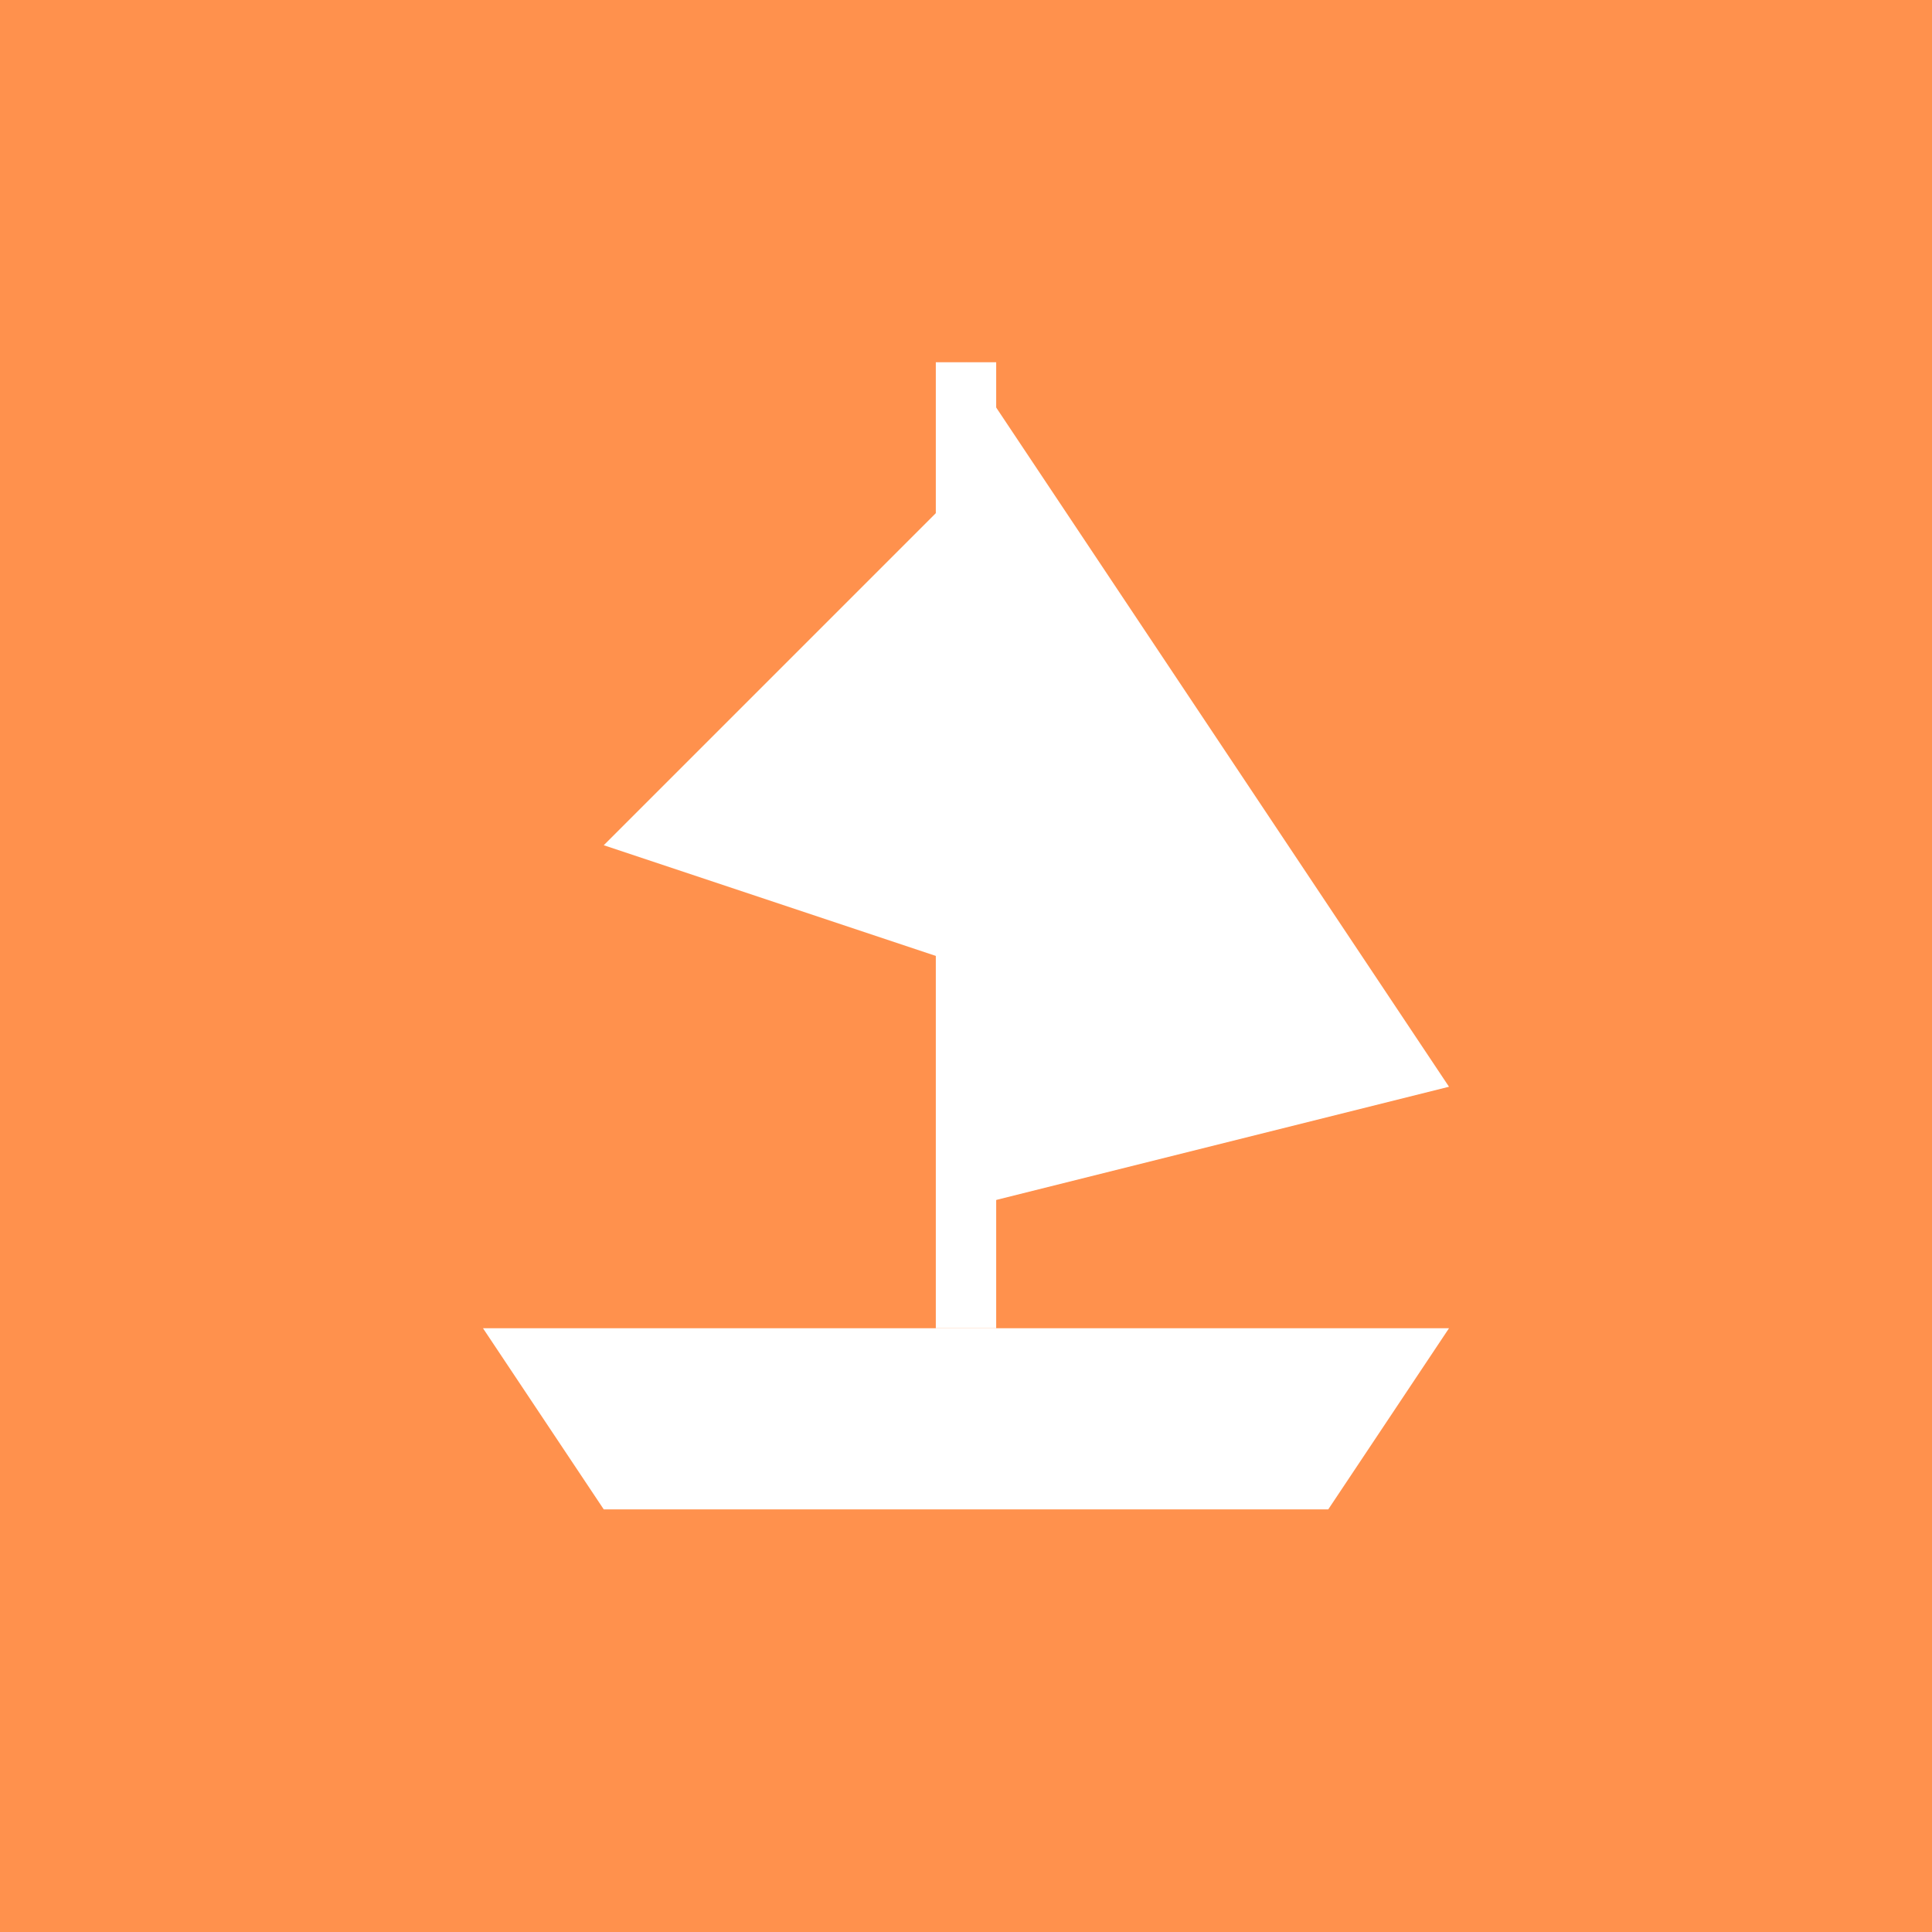
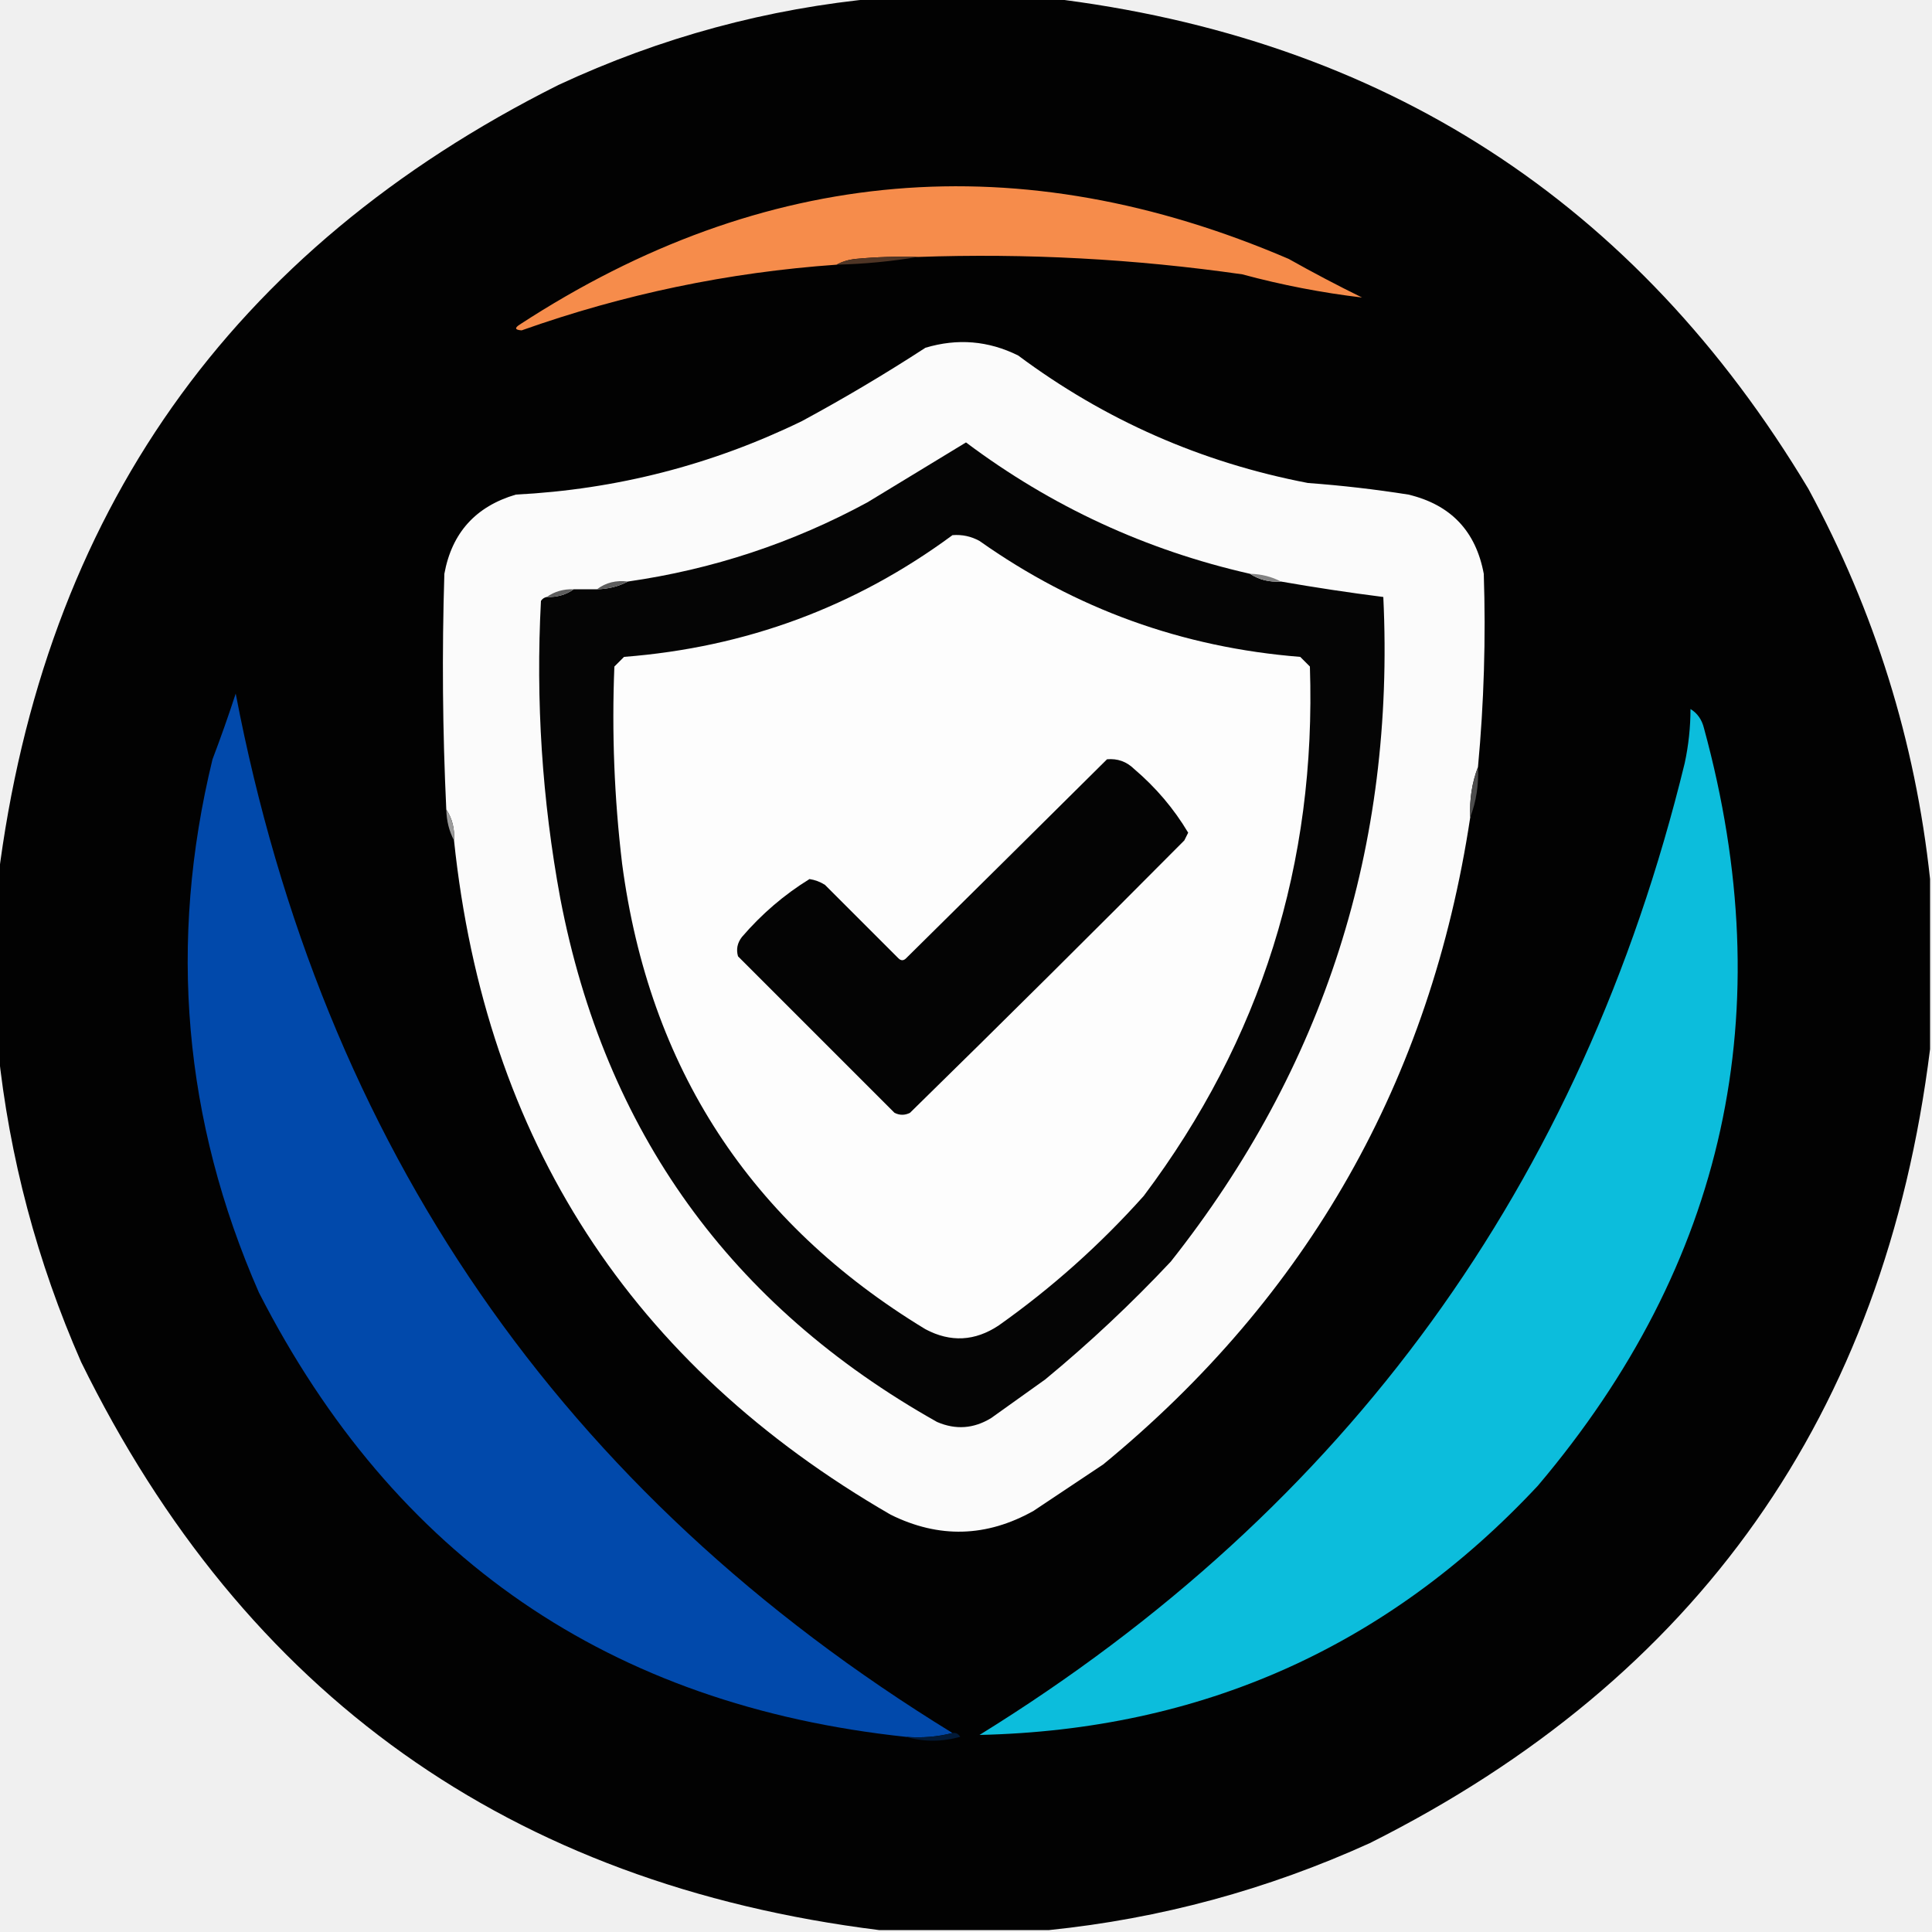
- <svg xmlns="http://www.w3.org/2000/svg" viewBox="0 0 32 32" width="32" height="32">
-   <rect width="32" height="32" fill="#FF914D" />
-   <path d="M16 6 L16 20 L24 18 Z" fill="white" />
-   <path d="M16 8 L16 16 L10 14 Z" fill="white" />
-   <line x1="16" y1="6" x2="16" y2="22" stroke="white" stroke-width="1" />
-   <path d="M8 22 L24 22 L22 25 L10 25 Z" fill="white" />
+ <svg xmlns="http://www.w3.org/2000/svg" version="1.1" width="500px" height="500px" style="shape-rendering:geometricPrecision; text-rendering:geometricPrecision; image-rendering:optimizeQuality; fill-rule:evenodd; clip-rule:evenodd">
+   <g>
+     <path style="opacity:1" fill="#020202" d="M 227.5,-0.5 C 242.167,-0.5 256.833,-0.5 271.5,-0.5C 357.939,9.828 423.439,52.162 468,126.5C 485.172,158.215 495.672,191.881 499.5,227.5C 499.5,242.167 499.5,256.833 499.5,271.5C 487.709,365.958 439.375,434.458 354.5,477C 327.949,489.052 300.282,496.552 271.5,499.5C 256.833,499.5 242.167,499.5 227.5,499.5C 132.11,487.584 63.277,438.584 21,352.5C 9.586,326.504 2.419,299.504 -0.5,271.5C -0.5,256.833 -0.5,242.167 -0.5,227.5C 11.291,133.042 59.625,64.542 144.5,22C 170.977,9.667 198.644,2.167 227.5,-0.5 Z" />
+   </g>
+   <g>
+     <path style="opacity:1" fill="#f68c4b" d="M 237.5,66.5 C 232.156,66.334 226.823,66.501 221.5,67C 219.618,67.198 217.952,67.698 216.5,68.5C 188.555,70.463 161.388,76.129 135,85.5C 133.278,85.389 133.112,84.889 134.5,84C 197.673,42.845 264.006,37.178 333.5,67C 339.78,70.53 346.113,73.863 352.5,77C 342.082,75.762 331.748,73.762 321.5,71C 293.648,67.003 265.648,65.503 237.5,66.5 Z" />
+   </g>
+   <g>
+     <path style="opacity:1" fill="#4f3525" d="M 237.5,66.5 C 230.691,67.653 223.691,68.319 216.5,68.5C 217.952,67.698 219.618,67.198 221.5,67C 226.823,66.501 232.156,66.334 237.5,66.5 Z" />
+   </g>
+   <g>
+     <path style="opacity:1" fill="#fbfbfb" d="M 382.5,198.5 C 380.946,202.567 380.28,206.9 380.5,211.5C 370.219,279.573 338.552,335.407 285.5,379C 279.5,383 273.5,387 267.5,391C 255.316,397.848 242.983,398.181 230.5,392C 163.31,353.159 125.644,294.992 117.5,217.5C 117.706,214.505 117.04,211.838 115.5,209.5C 114.532,189.175 114.365,168.842 115,148.5C 116.938,137.893 123.105,131.06 133.5,128C 159.522,126.662 184.189,120.328 207.5,109C 218.396,103.115 229.063,96.782 239.5,90C 247.8,87.51 255.8,88.177 263.5,92C 285.931,108.713 310.931,119.713 338.5,125C 347.21,125.634 355.877,126.634 364.5,128C 375.448,130.614 381.948,137.448 384,148.5C 384.55,165.197 384.05,181.863 382.5,198.5 Z" />
+   </g>
+   <g>
+     <path style="opacity:1" fill="#050505" d="M 323.5,148.5 C 325.838,150.04 328.505,150.706 331.5,150.5C 340.32,152.043 349.153,153.376 358,154.5C 361.069,218.95 342.736,276.283 303,326.5C 292.77,337.399 281.937,347.566 270.5,357C 265.833,360.333 261.167,363.667 256.5,367C 251.987,369.754 247.32,370.087 242.5,368C 189.05,337.942 156.55,292.775 145,232.5C 140.295,207.035 138.628,181.368 140,155.5C 140.383,154.944 140.883,154.611 141.5,154.5C 144.152,154.59 146.485,153.924 148.5,152.5C 150.5,152.5 152.5,152.5 154.5,152.5C 157.428,152.435 160.095,151.768 162.5,150.5C 184.433,147.356 205.1,140.522 224.5,130C 232.99,124.849 241.49,119.682 250,114.5C 272.064,131.055 296.564,142.388 323.5,148.5 Z" />
+   </g>
+   <g>
+     <path style="opacity:1" fill="#fdfdfd" d="M 246.5,138.5 C 248.989,138.298 251.323,138.798 253.5,140C 278.361,157.581 306.028,167.581 336.5,170C 337.333,170.833 338.167,171.667 339,172.5C 340.687,223.429 326.353,269.095 296,309.5C 284.717,322.121 272.217,333.288 258.5,343C 252.335,347.121 246.002,347.454 239.5,344C 194.147,316.492 167.981,276.325 161,223.5C 158.976,206.547 158.31,189.547 159,172.5C 159.833,171.667 160.667,170.833 161.5,170C 193.02,167.557 221.354,157.057 246.5,138.5 Z" />
+   </g>
+   <g>
+     <path style="opacity:1" fill="#828282" d="M 323.5,148.5 C 326.428,148.565 329.095,149.232 331.5,150.5C 328.505,150.706 325.838,150.04 323.5,148.5 Z" />
+   </g>
+   <g>
+     <path style="opacity:1" fill="#5d5d5d" d="M 162.5,150.5 C 160.095,151.768 157.428,152.435 154.5,152.5C 156.78,150.777 159.447,150.111 162.5,150.5 Z" />
+   </g>
+   <g>
+     <path style="opacity:1" fill="#5e5e5e" d="M 148.5,152.5 C 146.485,153.924 144.152,154.59 141.5,154.5C 143.515,153.076 145.848,152.41 148.5,152.5 Z" />
+   </g>
+   <g>
+     <path style="opacity:1" fill="#0149ab" d="M 246.5,448.5 C 242.702,449.483 238.702,449.817 234.5,449.5C 157.867,441.353 102.033,403.019 67,334.5C 47.462,289.911 43.462,243.911 55,196.5C 57.122,190.922 59.122,185.255 61,179.5C 83.473,296.727 145.306,386.393 246.5,448.5 Z" />
+   </g>
+   <g>
+     <path style="opacity:1" fill="#0cbddc" d="M 437.5,183.5 C 439.284,184.574 440.451,186.24 441,188.5C 460.964,261.711 446.63,327.044 398,384.5C 359.058,426.213 310.891,447.713 253.5,449C 348.616,390.193 409.449,306.359 436,197.5C 436.994,192.882 437.494,188.215 437.5,183.5 Z" />
+   </g>
+   <g>
+     <path style="opacity:1" fill="#040404" d="M 286.5,196.5 C 289.226,196.264 291.559,197.097 293.5,199C 299.136,203.793 303.803,209.293 307.5,215.5C 307.167,216.167 306.833,216.833 306.5,217.5C 283.202,240.963 259.535,264.463 235.5,288C 234.167,288.667 232.833,288.667 231.5,288C 218,274.5 204.5,261 191,247.5C 190.48,245.711 190.813,244.044 192,242.5C 197.124,236.533 202.958,231.533 209.5,227.5C 210.938,227.719 212.271,228.219 213.5,229C 219.833,235.333 226.167,241.667 232.5,248C 233.167,248.667 233.833,248.667 234.5,248C 251.987,230.725 269.321,213.559 286.5,196.5 Z" />
+   </g>
+   <g>
+     <path style="opacity:1" fill="#4d4d4d" d="M 382.5,198.5 C 382.72,203.1 382.054,207.433 380.5,211.5C 380.28,206.9 380.946,202.567 382.5,198.5 Z" />
+   </g>
+   <g>
+     <path style="opacity:1" fill="#9b9b9b" d="M 115.5,209.5 C 117.04,211.838 117.706,214.505 117.5,217.5C 116.232,215.095 115.565,212.428 115.5,209.5 Z" />
+   </g>
+   <g>
+     <path style="opacity:1" fill="#021a38" d="M 246.5,448.5 C 247.376,448.369 248.043,448.702 248.5,449.5C 243.682,450.812 239.015,450.812 234.5,449.5C 238.702,449.817 242.702,449.483 246.5,448.5 Z" />
+   </g>
</svg>
